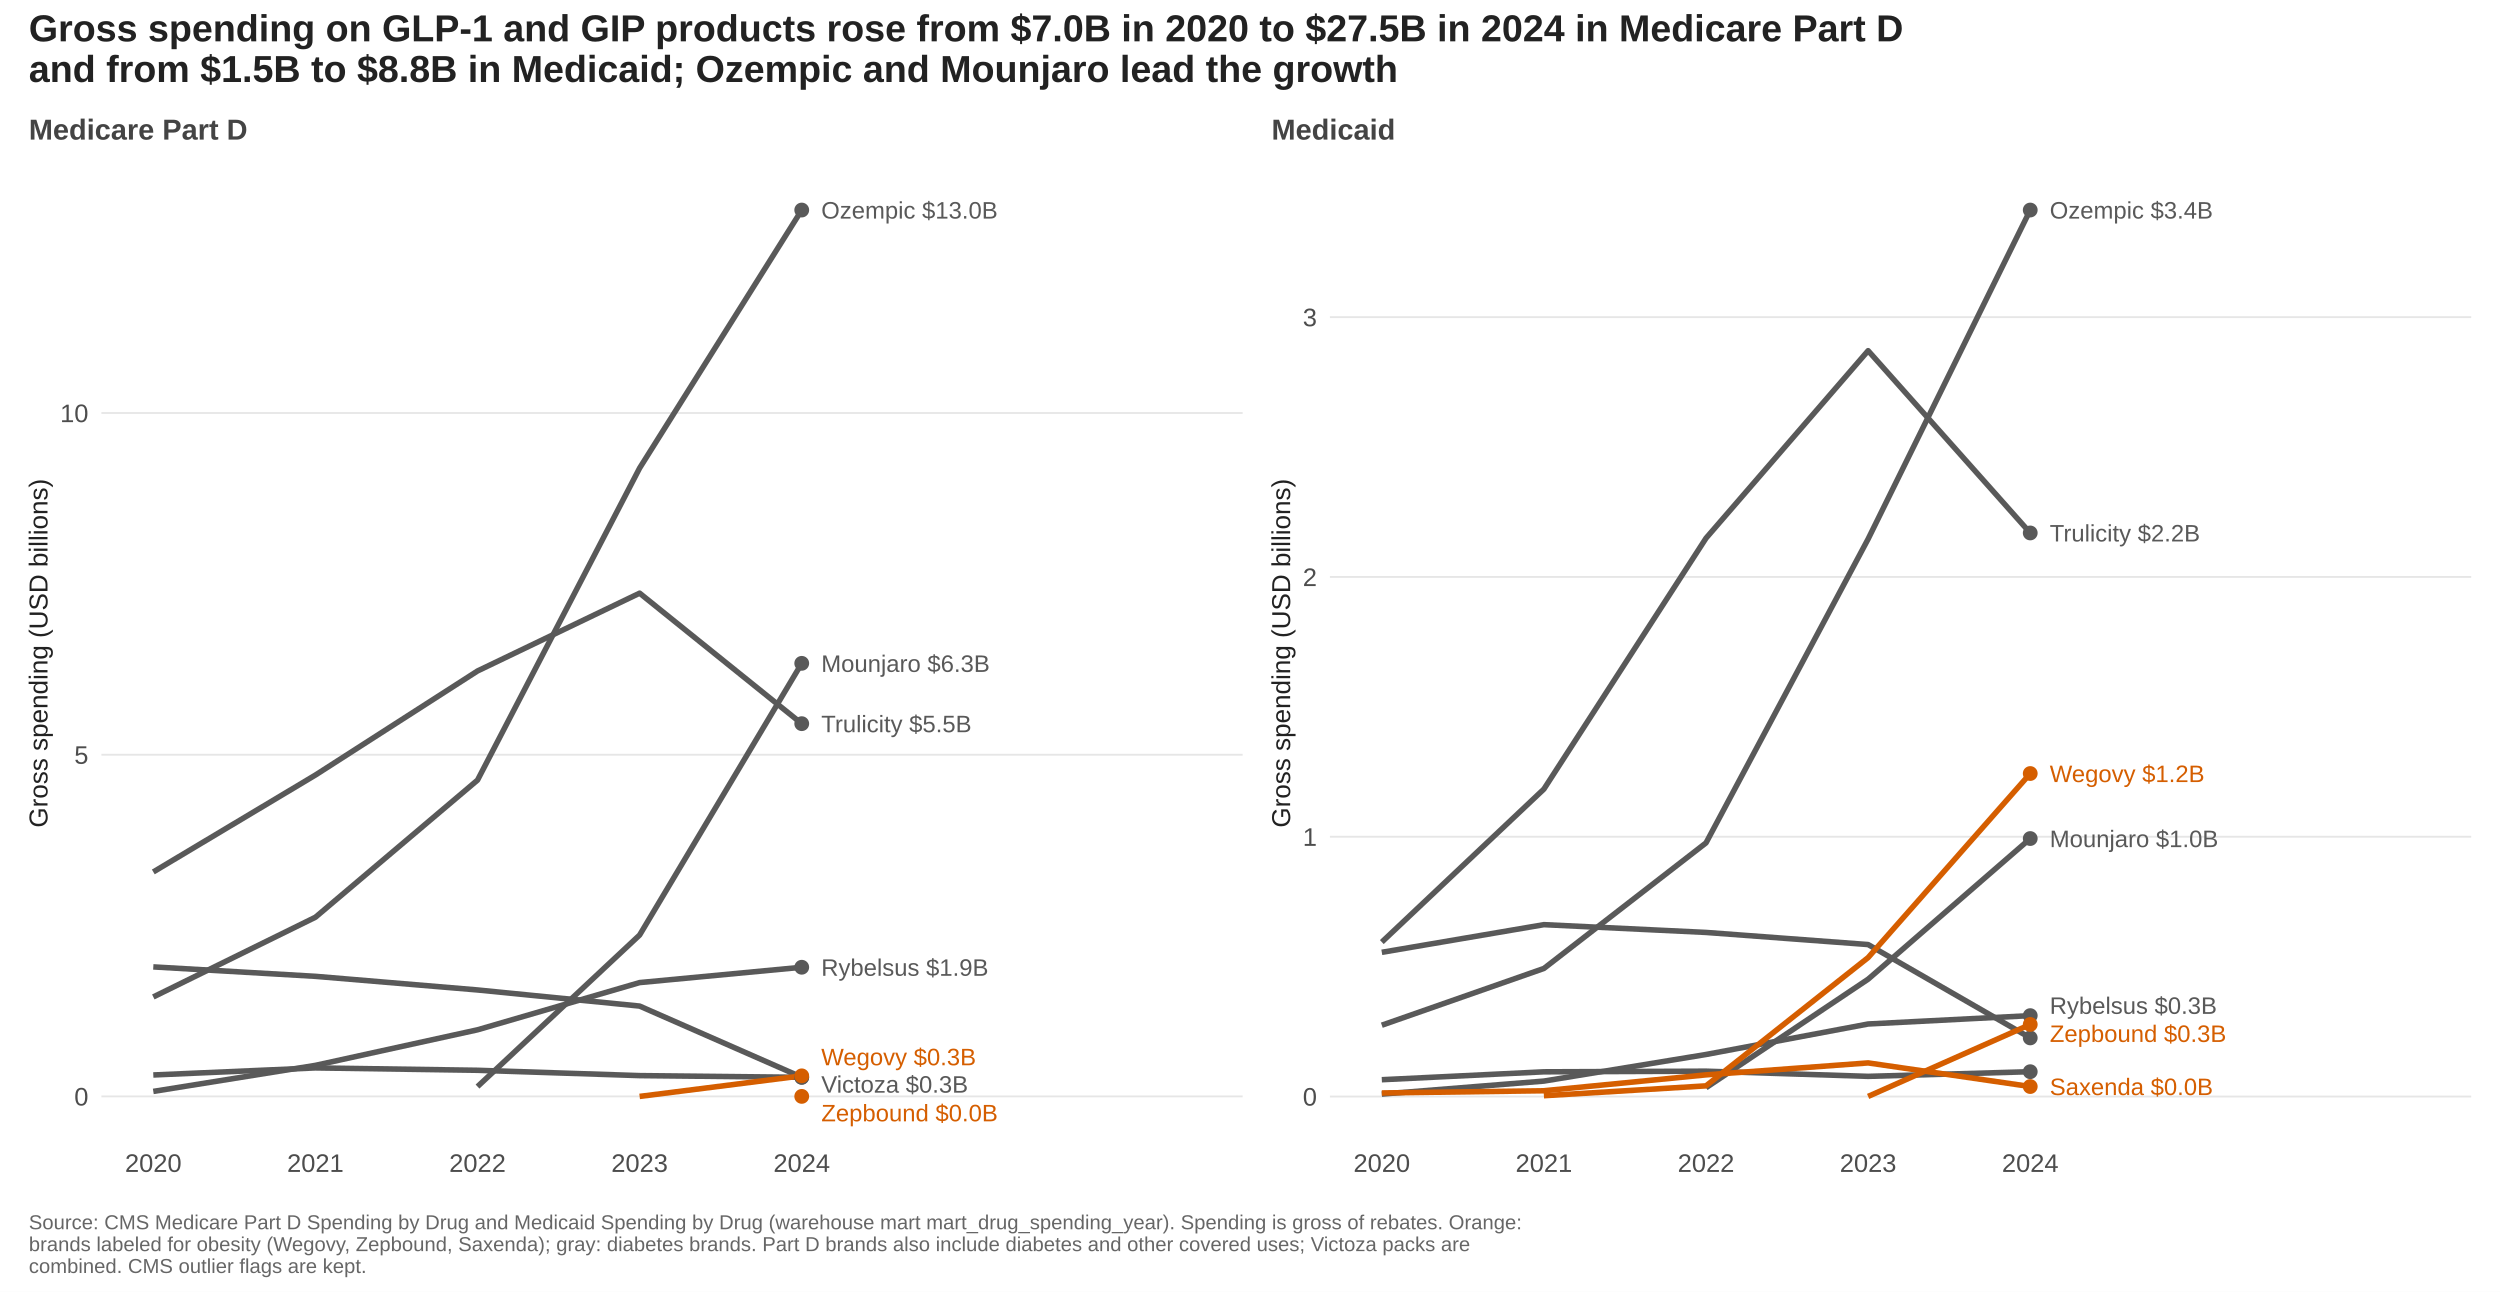
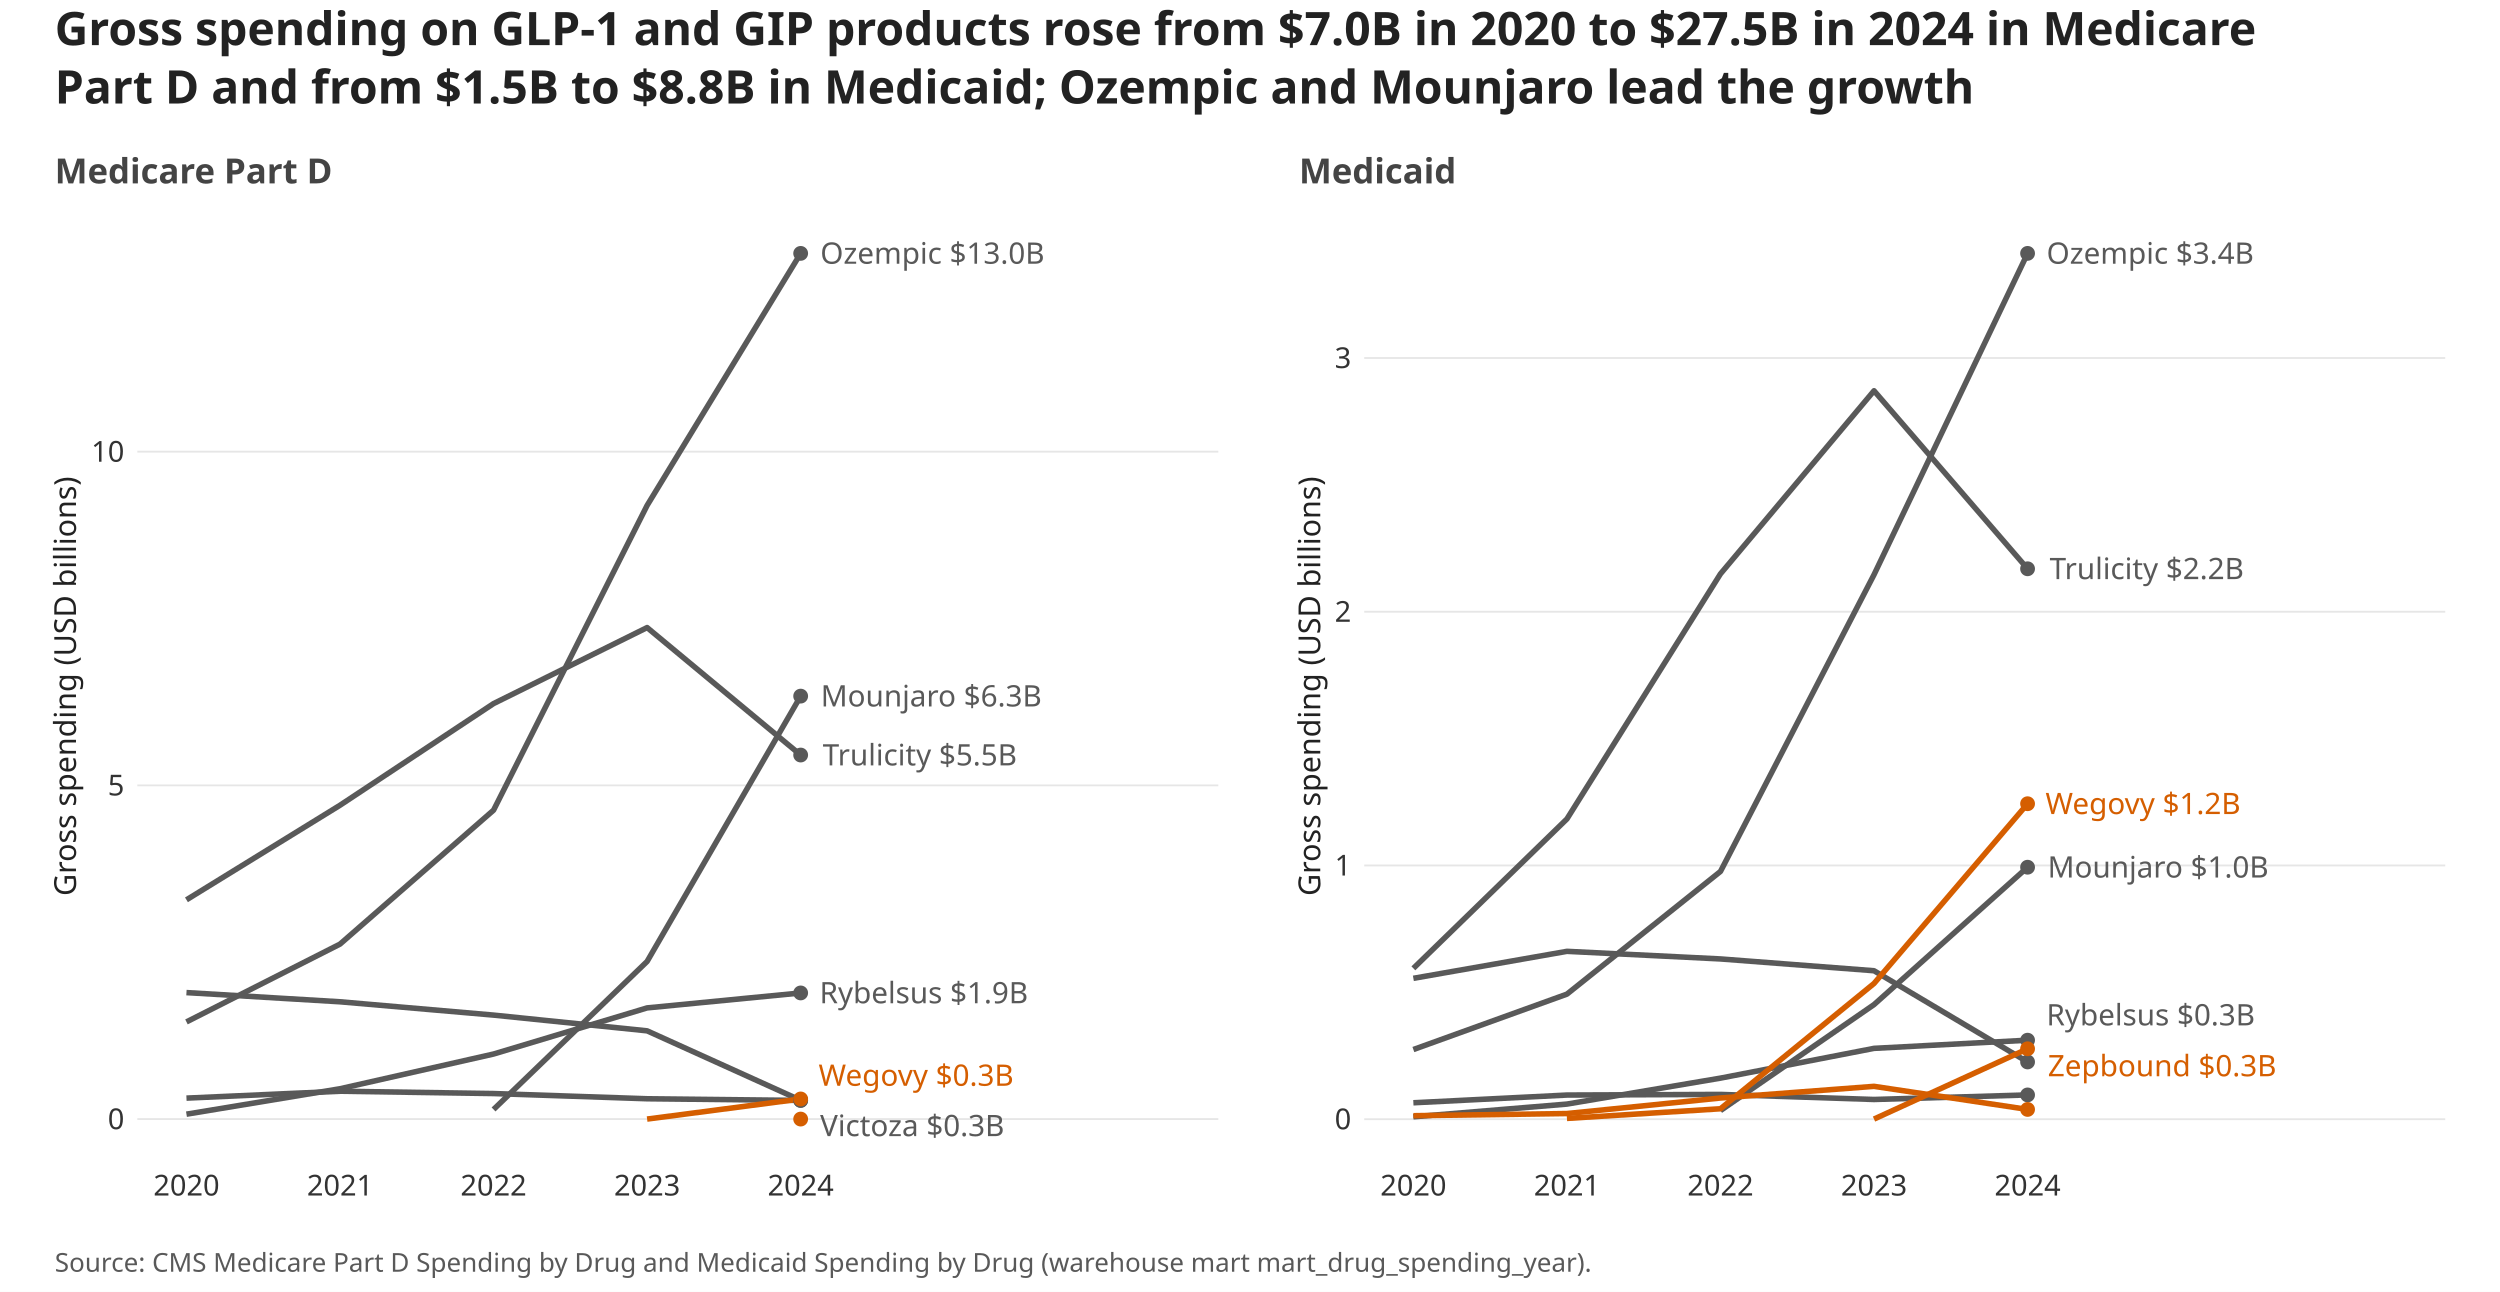
<svg xmlns="http://www.w3.org/2000/svg" width="864.00pt" height="446.40pt" viewBox="0 0 864.00 446.40">
  <g class="svglite">
    <defs>
      <style type="text/css">
    .svglite line, .svglite polyline, .svglite polygon, .svglite path, .svglite rect, .svglite circle {
      fill: none;
      stroke: #000000;
      stroke-linecap: round;
      stroke-linejoin: round;
      stroke-miterlimit: 10.00;
    }
    .svglite text {
      white-space: pre;
    }
    .svglite g.glyphgroup path {
      fill: inherit;
      stroke: none;
    }
  </style>
    </defs>
    <rect width="100%" height="100%" style="stroke: none; fill: #FFFFFF;" />
    <defs>
      <clipPath id="cpMC4wMHw4NjQuMDB8MC4wMHw0NDYuNDA=">
        <rect x="0.00" y="0.00" width="864.00" height="446.40" />
      </clipPath>
    </defs>
    <g clip-path="url(#cpMC4wMHw4NjQuMDB8MC4wMHw0NDYuNDA=)">
-       <rect x="0" y="0.00" width="864.00" height="446.40" style="stroke-width: 0.97; stroke: none; fill: #FFFFFF;" />
+       <rect x="0" y="-0" width="864.00" height="446.40" style="stroke-width: 0.97; stroke: none; fill: #FFFFFF;" />
    </g>
    <defs>
-       <clipPath id="cpMzUuMDV8ODU0LjA0fDU3LjI3fDM5NC4yMw==">
-         <rect x="35.05" y="57.27" width="818.99" height="336.96" />
+       <clipPath id="cpNDcuNDZ8ODQ1LjA3fDcyLjYxfDQwMS43MQ==">
+         <rect x="47.46" y="72.61" width="797.61" height="329.10" />
      </clipPath>
    </defs>
-     <g clip-path="url(#cpMzUuMDV8ODU0LjA0fDU3LjI3fDM5NC4yMw==)">
+     <g clip-path="url(#cpNDcuNDZ8ODQ1LjA3fDcyLjYxfDQwMS43MQ==)">
</g>
    <g clip-path="url(#cpMC4wMHw4NjQuMDB8MC4wMHw0NDYuNDA=)">
</g>
    <defs>
-       <clipPath id="cpNC45OHw0MzQuNDV8MzUuMDV8NDExLjg1">
-         <rect x="4.98" y="35.05" width="429.46" height="376.80" />
+       <clipPath id="cpNC45OHw0MzUuMDB8NDMuNzZ8NDI1LjI1">
+         <rect x="4.98" y="43.76" width="430.02" height="381.50" />
      </clipPath>
    </defs>
-     <g clip-path="url(#cpNC45OHw0MzQuNDV8MzUuMDV8NDExLjg1)">
-       <rect x="4.98" y="35.05" width="429.46" height="376.80" style="stroke-width: 0.97; stroke: none; fill: #FFFFFF;" />
+     <g clip-path="url(#cpNC45OHw0MzUuMDB8NDMuNzZ8NDI1LjI1)">
+       <rect x="4.98" y="43.76" width="430.02" height="381.50" style="stroke-width: 0.97; stroke: none; fill: #FFFFFF;" />
    </g>
    <g clip-path="url(#cpMC4wMHw4NjQuMDB8MC4wMHw0NDYuNDA=)">
</g>
    <defs>
-       <clipPath id="cpNDM0LjQ1fDg1OS4wMnwzNS4wNXw0MTEuODU=">
-         <rect x="434.45" y="35.05" width="424.57" height="376.80" />
+       <clipPath id="cpNDM1LjAwfDg1OS4wMnw0My43Nnw0MjUuMjU=">
+         <rect x="435.00" y="43.76" width="424.02" height="381.50" />
      </clipPath>
    </defs>
-     <g clip-path="url(#cpNDM0LjQ1fDg1OS4wMnwzNS4wNXw0MTEuODU=)">
-       <rect x="434.45" y="35.05" width="424.57" height="376.80" style="stroke-width: 0.97; stroke: none; fill: #FFFFFF;" />
+     <g clip-path="url(#cpNDM1LjAwfDg1OS4wMnw0My43Nnw0MjUuMjU=)">
+       <rect x="435.00" y="43.76" width="424.02" height="381.50" style="stroke-width: 0.97; stroke: none; fill: #FFFFFF;" />
    </g>
    <g clip-path="url(#cpMC4wMHw4NjQuMDB8MC4wMHw0NDYuNDA=)">
</g>
    <defs>
-       <clipPath id="cpMzUuMDV8NDI5LjQ2fDU3LjI3fDM5NC4yMw==">
-         <rect x="35.05" y="57.27" width="394.42" height="336.96" />
+       <clipPath id="cpNDcuNDZ8NDIxLjA1fDcyLjYxfDQwMS43MQ==">
+         <rect x="47.46" y="72.61" width="373.60" height="329.10" />
      </clipPath>
    </defs>
-     <g clip-path="url(#cpMzUuMDV8NDI5LjQ2fDU3LjI3fDM5NC4yMw==)">
-       <polyline points="35.05,378.92 429.46,378.92 " style="stroke-width: 0.64; stroke: #E6E6E6; stroke-linecap: butt;" />
-       <polyline points="35.05,260.83 429.46,260.83 " style="stroke-width: 0.64; stroke: #E6E6E6; stroke-linecap: butt;" />
-       <polyline points="35.05,142.74 429.46,142.74 " style="stroke-width: 0.64; stroke: #E6E6E6; stroke-linecap: butt;" />
-       <polyline points="165.03,375.52 221.05,323.15 277.08,229.25 " style="stroke-width: 1.92; stroke: #595959; stroke-linecap: butt;" />
-       <polyline points="52.98,371.51 109.00,369.07 165.03,369.89 221.05,371.73 277.08,372.32 " style="stroke-width: 1.92; stroke: #595959; stroke-linecap: butt;" />
-       <polyline points="52.98,344.54 109.00,317.00 165.03,269.61 221.05,161.77 277.08,72.59 " style="stroke-width: 1.92; stroke: #595959; stroke-linecap: butt;" />
-       <polyline points="52.98,377.19 109.00,368.19 165.03,355.90 221.05,339.58 277.08,334.28 " style="stroke-width: 1.92; stroke: #595959; stroke-linecap: butt;" />
-       <polyline points="52.98,301.34 109.00,267.86 165.03,231.89 221.05,205.00 277.08,250.10 " style="stroke-width: 1.92; stroke: #595959; stroke-linecap: butt;" />
-       <polyline points="52.98,334.16 109.00,337.42 165.03,342.13 221.05,347.70 277.08,372.29 " style="stroke-width: 1.92; stroke: #595959; stroke-linecap: butt;" />
-       <polyline points="221.05,378.92 277.08,371.81 " style="stroke-width: 1.92; stroke: #D55E00; stroke-linecap: butt;" />
-       <circle cx="277.08" cy="229.25" r="2.24" style="stroke-width: 0.64; stroke: #595959; fill: #595959;" />
-       <circle cx="277.08" cy="372.32" r="2.24" style="stroke-width: 0.64; stroke: #595959; fill: #595959;" />
-       <circle cx="277.08" cy="72.59" r="2.24" style="stroke-width: 0.64; stroke: #595959; fill: #595959;" />
-       <circle cx="277.08" cy="334.28" r="2.24" style="stroke-width: 0.64; stroke: #595959; fill: #595959;" />
-       <circle cx="277.08" cy="250.10" r="2.24" style="stroke-width: 0.64; stroke: #595959; fill: #595959;" />
-       <circle cx="277.08" cy="372.29" r="2.24" style="stroke-width: 0.64; stroke: #595959; fill: #595959;" />
-       <circle cx="277.08" cy="371.81" r="2.24" style="stroke-width: 0.64; stroke: #D55E00; fill: #D55E00;" />
-       <circle cx="277.08" cy="378.91" r="2.24" style="stroke-width: 0.64; stroke: #D55E00; fill: #D55E00;" />
-       <text x="283.83" y="232.21" style="font-size: 8.25px;fill: #595959; font-family: &quot;Arial&quot;;" textLength="58.30px" lengthAdjust="spacingAndGlyphs">Mounjaro $6.3B</text>
-       <text x="283.82" y="75.54" style="font-size: 8.25px;fill: #595959; font-family: &quot;Arial&quot;;" textLength="61.03px" lengthAdjust="spacingAndGlyphs">Ozempic $13.0B</text>
-       <text x="283.82" y="337.24" style="font-size: 8.25px;fill: #595959; font-family: &quot;Arial&quot;;" textLength="57.81px" lengthAdjust="spacingAndGlyphs">Rybelsus $1.9B</text>
-       <text x="283.81" y="253.06" style="font-size: 8.25px;fill: #595959; font-family: &quot;Arial&quot;;" textLength="51.98px" lengthAdjust="spacingAndGlyphs">Trulicity $5.5B</text>
-       <text x="283.82" y="377.63" style="font-size: 8.25px;fill: #595959; font-family: &quot;Arial&quot;;" textLength="50.78px" lengthAdjust="spacingAndGlyphs">Victoza $0.3B</text>
-       <text x="283.82" y="368.16" style="font-size: 8.25px;fill: #D55E00; font-family: &quot;Arial&quot;;" textLength="53.53px" lengthAdjust="spacingAndGlyphs">Wegovy $0.3B</text>
-       <text x="283.84" y="387.53" style="font-size: 8.25px;fill: #D55E00; font-family: &quot;Arial&quot;;" textLength="61.08px" lengthAdjust="spacingAndGlyphs">Zepbound $0.0B</text>
+     <g clip-path="url(#cpNDcuNDZ8NDIxLjA1fDcyLjYxfDQwMS43MQ==)">
+       <polyline points="47.46,386.75 421.05,386.75 " style="stroke-width: 0.64; stroke: #E6E6E6; stroke-linecap: butt;" />
+       <polyline points="47.46,271.42 421.05,271.42 " style="stroke-width: 0.64; stroke: #E6E6E6; stroke-linecap: butt;" />
+       <polyline points="47.46,156.09 421.05,156.09 " style="stroke-width: 0.64; stroke: #E6E6E6; stroke-linecap: butt;" />
+       <polyline points="170.57,383.43 223.64,332.28 276.71,240.58 " style="stroke-width: 1.92; stroke: #595959; stroke-linecap: butt;" />
+       <polyline points="64.44,379.51 117.51,377.13 170.57,377.93 223.64,379.73 276.71,380.31 " style="stroke-width: 1.92; stroke: #595959; stroke-linecap: butt;" />
+       <polyline points="64.44,353.17 117.51,326.28 170.57,280.00 223.64,174.68 276.71,87.57 " style="stroke-width: 1.92; stroke: #595959; stroke-linecap: butt;" />
+       <polyline points="64.44,385.06 117.51,376.27 170.57,364.27 223.64,348.33 276.71,343.16 " style="stroke-width: 1.92; stroke: #595959; stroke-linecap: butt;" />
+       <polyline points="64.44,310.98 117.51,278.29 170.57,243.16 223.64,216.89 276.71,260.94 " style="stroke-width: 1.92; stroke: #595959; stroke-linecap: butt;" />
+       <polyline points="64.44,343.04 117.51,346.22 170.57,350.82 223.64,356.26 276.71,380.27 " style="stroke-width: 1.92; stroke: #595959; stroke-linecap: butt;" />
+       <polyline points="223.64,386.75 276.71,379.80 " style="stroke-width: 1.92; stroke: #D55E00; stroke-linecap: butt;" />
+       <circle cx="276.71" cy="240.58" r="2.24" style="stroke-width: 0.64; stroke: #595959; fill: #595959;" />
+       <circle cx="276.71" cy="380.31" r="2.24" style="stroke-width: 0.64; stroke: #595959; fill: #595959;" />
+       <circle cx="276.71" cy="87.57" r="2.24" style="stroke-width: 0.64; stroke: #595959; fill: #595959;" />
+       <circle cx="276.71" cy="343.16" r="2.24" style="stroke-width: 0.64; stroke: #595959; fill: #595959;" />
+       <circle cx="276.71" cy="260.94" r="2.24" style="stroke-width: 0.64; stroke: #595959; fill: #595959;" />
+       <circle cx="276.71" cy="380.27" r="2.24" style="stroke-width: 0.64; stroke: #595959; fill: #595959;" />
+       <circle cx="276.71" cy="379.80" r="2.24" style="stroke-width: 0.64; stroke: #D55E00; fill: #D55E00;" />
+       <circle cx="276.71" cy="386.75" r="2.24" style="stroke-width: 0.64; stroke: #D55E00; fill: #D55E00;" />
+       <text x="283.65" y="244.15" style="font-size: 10.24px;fill: #595959; font-family: &quot;IBM Plex Sans&quot;;" textLength="73.44px" lengthAdjust="spacingAndGlyphs">Mounjaro $6.3B</text>
+       <text x="283.49" y="91.14" style="font-size: 10.24px;fill: #595959; font-family: &quot;IBM Plex Sans&quot;;" textLength="76.53px" lengthAdjust="spacingAndGlyphs">Ozempic $13.0B</text>
+       <text x="283.23" y="346.73" style="font-size: 10.24px;fill: #595959; font-family: &quot;IBM Plex Sans&quot;;" textLength="72.03px" lengthAdjust="spacingAndGlyphs">Rybelsus $1.9B</text>
+       <text x="284.33" y="264.52" style="font-size: 10.24px;fill: #595959; font-family: &quot;IBM Plex Sans&quot;;" textLength="67.02px" lengthAdjust="spacingAndGlyphs">Trulicity $5.5B</text>
+       <text x="283.42" y="392.65" style="font-size: 10.24px;fill: #595959; font-family: &quot;IBM Plex Sans&quot;;" textLength="63.69px" lengthAdjust="spacingAndGlyphs">Victoza $0.3B</text>
+       <text x="282.89" y="375.24" style="font-size: 10.24px;fill: #D55E00; font-family: &quot;IBM Plex Sans&quot;;" textLength="66.03px" lengthAdjust="spacingAndGlyphs">Wegovy $0.3B</text>
    </g>
    <g clip-path="url(#cpMC4wMHw4NjQuMDB8MC4wMHw0NDYuNDA=)">
-       <text x="30.56" y="382.07" text-anchor="end" style="font-size: 8.80px;fill: #4D4D4D; font-family: &quot;Arial&quot;;" textLength="4.89px" lengthAdjust="spacingAndGlyphs">0</text>
-       <text x="30.56" y="263.98" text-anchor="end" style="font-size: 8.80px;fill: #4D4D4D; font-family: &quot;Arial&quot;;" textLength="4.89px" lengthAdjust="spacingAndGlyphs">5</text>
-       <text x="30.56" y="145.89" text-anchor="end" style="font-size: 8.80px;fill: #4D4D4D; font-family: &quot;Arial&quot;;" textLength="9.78px" lengthAdjust="spacingAndGlyphs">10</text>
-       <text x="52.98" y="405.02" text-anchor="middle" style="font-size: 8.80px;fill: #4D4D4D; font-family: &quot;Arial&quot;;" textLength="19.56px" lengthAdjust="spacingAndGlyphs">2020</text>
-       <text x="109.00" y="405.02" text-anchor="middle" style="font-size: 8.80px;fill: #4D4D4D; font-family: &quot;Arial&quot;;" textLength="19.56px" lengthAdjust="spacingAndGlyphs">2021</text>
-       <text x="165.03" y="405.02" text-anchor="middle" style="font-size: 8.80px;fill: #4D4D4D; font-family: &quot;Arial&quot;;" textLength="19.56px" lengthAdjust="spacingAndGlyphs">2022</text>
-       <text x="221.05" y="405.02" text-anchor="middle" style="font-size: 8.80px;fill: #4D4D4D; font-family: &quot;Arial&quot;;" textLength="19.56px" lengthAdjust="spacingAndGlyphs">2023</text>
-       <text x="277.08" y="405.02" text-anchor="middle" style="font-size: 8.80px;fill: #4D4D4D; font-family: &quot;Arial&quot;;" textLength="19.56px" lengthAdjust="spacingAndGlyphs">2024</text>
-       <text transform="translate(16.41,225.75) rotate(-90)" text-anchor="middle" style="font-size: 9.00px;fill: #222222; font-family: &quot;Arial&quot;;" textLength="120.50px" lengthAdjust="spacingAndGlyphs">Gross spending (USD billions)</text>
-       <text x="9.96" y="48.25" style="font-size: 10.00px; font-weight: bold;fill: #444444; font-family: &quot;Arial&quot;;" textLength="75.59px" lengthAdjust="spacingAndGlyphs">Medicare Part D</text>
+       <text x="42.97" y="390.25" text-anchor="end" style="font-size: 10.00px;fill: #333333; font-family: &quot;IBM Plex Sans&quot;;" textLength="6.00px" lengthAdjust="spacingAndGlyphs">0</text>
+       <text x="42.97" y="274.91" text-anchor="end" style="font-size: 10.00px;fill: #333333; font-family: &quot;IBM Plex Sans&quot;;" textLength="6.00px" lengthAdjust="spacingAndGlyphs">5</text>
+       <text x="42.97" y="159.58" text-anchor="end" style="font-size: 10.00px;fill: #333333; font-family: &quot;IBM Plex Sans&quot;;" textLength="12.00px" lengthAdjust="spacingAndGlyphs">10</text>
+       <text x="64.44" y="413.18" text-anchor="middle" style="font-size: 10.00px;fill: #333333; font-family: &quot;IBM Plex Sans&quot;;" textLength="24.00px" lengthAdjust="spacingAndGlyphs">2020</text>
+       <text x="117.51" y="413.18" text-anchor="middle" style="font-size: 10.00px;fill: #333333; font-family: &quot;IBM Plex Sans&quot;;" textLength="24.00px" lengthAdjust="spacingAndGlyphs">2021</text>
+       <text x="170.57" y="413.18" text-anchor="middle" style="font-size: 10.00px;fill: #333333; font-family: &quot;IBM Plex Sans&quot;;" textLength="24.00px" lengthAdjust="spacingAndGlyphs">2022</text>
+       <text x="223.64" y="413.18" text-anchor="middle" style="font-size: 10.00px;fill: #333333; font-family: &quot;IBM Plex Sans&quot;;" textLength="24.00px" lengthAdjust="spacingAndGlyphs">2023</text>
+       <text x="276.71" y="413.18" text-anchor="middle" style="font-size: 10.00px;fill: #333333; font-family: &quot;IBM Plex Sans&quot;;" textLength="24.00px" lengthAdjust="spacingAndGlyphs">2024</text>
+       <text transform="translate(26.26,237.16) rotate(-90)" text-anchor="middle" style="font-size: 10.50px;fill: #222222; font-family: &quot;IBM Plex Sans&quot;;" textLength="139.03px" lengthAdjust="spacingAndGlyphs">Gross spending (USD billions)</text>
+       <text x="18.93" y="63.37" style="font-size: 12.00px; font-weight: 600;fill: #444444; font-family: &quot;IBM Plex Sans&quot;;" textLength="88.62px" lengthAdjust="spacingAndGlyphs">Medicare Part D</text>
    </g>
    <defs>
-       <clipPath id="cpNDU5LjYyfDg1NC4wNHw1Ny4yN3wzOTQuMjM=">
-         <rect x="459.62" y="57.27" width="394.42" height="336.96" />
+       <clipPath id="cpNDcxLjQ4fDg0NS4wN3w3Mi42MXw0MDEuNzE=">
+         <rect x="471.48" y="72.61" width="373.60" height="329.10" />
      </clipPath>
    </defs>
-     <g clip-path="url(#cpNDU5LjYyfDg1NC4wNHw1Ny4yN3wzOTQuMjM=)">
-       <polyline points="459.62,378.96 854.04,378.96 " style="stroke-width: 0.64; stroke: #E6E6E6; stroke-linecap: butt;" />
-       <polyline points="459.62,289.17 854.04,289.17 " style="stroke-width: 0.64; stroke: #E6E6E6; stroke-linecap: butt;" />
-       <polyline points="459.62,199.39 854.04,199.39 " style="stroke-width: 0.64; stroke: #E6E6E6; stroke-linecap: butt;" />
-       <polyline points="459.62,109.60 854.04,109.60 " style="stroke-width: 0.64; stroke: #E6E6E6; stroke-linecap: butt;" />
-       <polyline points="589.60,375.91 645.62,338.41 701.65,289.80 " style="stroke-width: 1.92; stroke: #595959; stroke-linecap: butt;" />
-       <polyline points="477.55,373.15 533.57,370.42 589.60,370.20 645.62,371.99 701.65,370.38 " style="stroke-width: 1.92; stroke: #595959; stroke-linecap: butt;" />
-       <polyline points="477.55,354.31 533.57,334.70 589.60,291.30 645.62,186.28 701.65,72.59 " style="stroke-width: 1.92; stroke: #595959; stroke-linecap: butt;" />
-       <polyline points="477.55,378.12 533.57,373.62 589.60,364.43 645.62,353.89 701.65,351.00 " style="stroke-width: 1.92; stroke: #595959; stroke-linecap: butt;" />
-       <polyline points="477.55,377.73 533.57,376.96 589.60,371.47 645.62,367.34 701.65,375.51 " style="stroke-width: 1.92; stroke: #D55E00; stroke-linecap: butt;" />
-       <polyline points="477.55,325.58 533.57,272.71 589.60,185.99 645.62,121.20 701.65,184.19 " style="stroke-width: 1.92; stroke: #595959; stroke-linecap: butt;" />
-       <polyline points="477.55,329.12 533.57,319.56 589.60,322.25 645.62,326.44 701.65,358.70 " style="stroke-width: 1.92; stroke: #595959; stroke-linecap: butt;" />
-       <polyline points="533.57,378.68 589.60,375.27 645.62,330.94 701.65,267.33 " style="stroke-width: 1.92; stroke: #D55E00; stroke-linecap: butt;" />
-       <polyline points="645.62,378.92 701.65,354.05 " style="stroke-width: 1.92; stroke: #D55E00; stroke-linecap: butt;" />
-       <circle cx="701.65" cy="289.80" r="2.24" style="stroke-width: 0.64; stroke: #595959; fill: #595959;" />
-       <circle cx="701.65" cy="370.38" r="2.24" style="stroke-width: 0.64; stroke: #595959; fill: #595959;" />
-       <circle cx="701.65" cy="72.59" r="2.24" style="stroke-width: 0.64; stroke: #595959; fill: #595959;" />
-       <circle cx="701.65" cy="351.00" r="2.24" style="stroke-width: 0.64; stroke: #595959; fill: #595959;" />
-       <circle cx="701.65" cy="375.51" r="2.24" style="stroke-width: 0.64; stroke: #D55E00; fill: #D55E00;" />
-       <circle cx="701.65" cy="184.19" r="2.24" style="stroke-width: 0.64; stroke: #595959; fill: #595959;" />
-       <circle cx="701.65" cy="358.70" r="2.24" style="stroke-width: 0.64; stroke: #595959; fill: #595959;" />
-       <circle cx="701.65" cy="267.33" r="2.24" style="stroke-width: 0.64; stroke: #D55E00; fill: #D55E00;" />
-       <circle cx="701.65" cy="354.05" r="2.24" style="stroke-width: 0.64; stroke: #D55E00; fill: #D55E00;" />
-       <text x="708.40" y="292.76" style="font-size: 8.25px;fill: #595959; font-family: &quot;Arial&quot;;" textLength="58.30px" lengthAdjust="spacingAndGlyphs">Mounjaro $1.0B</text>
-       <text x="708.39" y="75.54" style="font-size: 8.25px;fill: #595959; font-family: &quot;Arial&quot;;" textLength="56.44px" lengthAdjust="spacingAndGlyphs">Ozempic $3.4B</text>
-       <text x="708.39" y="350.40" style="font-size: 8.25px;fill: #595959; font-family: &quot;Arial&quot;;" textLength="57.81px" lengthAdjust="spacingAndGlyphs">Rybelsus $0.3B</text>
-       <text x="708.40" y="378.46" style="font-size: 8.25px;fill: #D55E00; font-family: &quot;Arial&quot;;" textLength="56.47px" lengthAdjust="spacingAndGlyphs">Saxenda $0.0B</text>
-       <text x="708.38" y="187.14" style="font-size: 8.25px;fill: #595959; font-family: &quot;Arial&quot;;" textLength="51.98px" lengthAdjust="spacingAndGlyphs">Trulicity $2.2B</text>
-       <text x="708.39" y="270.29" style="font-size: 8.25px;fill: #D55E00; font-family: &quot;Arial&quot;;" textLength="53.53px" lengthAdjust="spacingAndGlyphs">Wegovy $1.2B</text>
-       <text x="708.41" y="360.10" style="font-size: 8.25px;fill: #D55E00; font-family: &quot;Arial&quot;;" textLength="61.08px" lengthAdjust="spacingAndGlyphs">Zepbound $0.3B</text>
+     <g clip-path="url(#cpNDcxLjQ4fDg0NS4wN3w3Mi42MXw0MDEuNzE=)">
+       <polyline points="471.48,386.79 845.07,386.79 " style="stroke-width: 0.64; stroke: #E6E6E6; stroke-linecap: butt;" />
+       <polyline points="471.48,299.10 845.07,299.10 " style="stroke-width: 0.64; stroke: #E6E6E6; stroke-linecap: butt;" />
+       <polyline points="471.48,211.41 845.07,211.41 " style="stroke-width: 0.64; stroke: #E6E6E6; stroke-linecap: butt;" />
+       <polyline points="471.48,123.72 845.07,123.72 " style="stroke-width: 0.64; stroke: #E6E6E6; stroke-linecap: butt;" />
+       <polyline points="594.59,383.81 647.66,347.19 700.73,299.71 " style="stroke-width: 1.92; stroke: #595959; stroke-linecap: butt;" />
+       <polyline points="488.46,381.12 541.53,378.45 594.59,378.23 647.66,379.98 700.73,378.41 " style="stroke-width: 1.92; stroke: #595959; stroke-linecap: butt;" />
+       <polyline points="488.46,362.72 541.53,343.57 594.59,301.18 647.66,198.61 700.73,87.57 " style="stroke-width: 1.92; stroke: #595959; stroke-linecap: butt;" />
+       <polyline points="488.46,385.97 541.53,381.57 594.59,372.60 647.66,362.31 700.73,359.49 " style="stroke-width: 1.92; stroke: #595959; stroke-linecap: butt;" />
+       <polyline points="488.46,385.59 541.53,384.84 594.59,379.47 647.66,375.44 700.73,383.42 " style="stroke-width: 1.92; stroke: #D55E00; stroke-linecap: butt;" />
+       <polyline points="488.46,334.66 541.53,283.03 594.59,198.33 647.66,135.05 700.73,196.57 " style="stroke-width: 1.92; stroke: #595959; stroke-linecap: butt;" />
+       <polyline points="488.46,338.11 541.53,328.78 594.59,331.41 647.66,335.49 700.73,367.01 " style="stroke-width: 1.92; stroke: #595959; stroke-linecap: butt;" />
+       <polyline points="541.53,386.52 594.59,383.19 647.66,339.89 700.73,277.77 " style="stroke-width: 1.92; stroke: #D55E00; stroke-linecap: butt;" />
+       <polyline points="647.66,386.75 700.73,362.46 " style="stroke-width: 1.92; stroke: #D55E00; stroke-linecap: butt;" />
+       <circle cx="700.73" cy="299.71" r="2.24" style="stroke-width: 0.64; stroke: #595959; fill: #595959;" />
+       <circle cx="700.73" cy="378.41" r="2.24" style="stroke-width: 0.64; stroke: #595959; fill: #595959;" />
+       <circle cx="700.73" cy="87.57" r="2.24" style="stroke-width: 0.64; stroke: #595959; fill: #595959;" />
+       <circle cx="700.73" cy="359.49" r="2.24" style="stroke-width: 0.64; stroke: #595959; fill: #595959;" />
+       <circle cx="700.73" cy="383.42" r="2.24" style="stroke-width: 0.64; stroke: #D55E00; fill: #D55E00;" />
+       <circle cx="700.73" cy="196.57" r="2.24" style="stroke-width: 0.64; stroke: #595959; fill: #595959;" />
+       <circle cx="700.73" cy="367.01" r="2.24" style="stroke-width: 0.64; stroke: #595959; fill: #595959;" />
+       <circle cx="700.73" cy="277.77" r="2.24" style="stroke-width: 0.64; stroke: #D55E00; fill: #D55E00;" />
+       <circle cx="700.73" cy="362.46" r="2.24" style="stroke-width: 0.64; stroke: #D55E00; fill: #D55E00;" />
+       <text x="707.66" y="303.28" style="font-size: 10.24px;fill: #595959; font-family: &quot;IBM Plex Sans&quot;;" textLength="73.44px" lengthAdjust="spacingAndGlyphs">Mounjaro $1.0B</text>
+       <text x="707.29" y="91.14" style="font-size: 10.24px;fill: #595959; font-family: &quot;IBM Plex Sans&quot;;" textLength="70.39px" lengthAdjust="spacingAndGlyphs">Ozempic $3.4B</text>
+       <text x="707.25" y="354.37" style="font-size: 10.24px;fill: #595959; font-family: &quot;IBM Plex Sans&quot;;" textLength="72.03px" lengthAdjust="spacingAndGlyphs">Rybelsus $0.3B</text>
+       <text x="708.35" y="200.14" style="font-size: 10.24px;fill: #595959; font-family: &quot;IBM Plex Sans&quot;;" textLength="67.02px" lengthAdjust="spacingAndGlyphs">Trulicity $2.2B</text>
+       <text x="706.91" y="281.34" style="font-size: 10.24px;fill: #D55E00; font-family: &quot;IBM Plex Sans&quot;;" textLength="66.03px" lengthAdjust="spacingAndGlyphs">Wegovy $1.2B</text>
+       <text x="707.73" y="371.95" style="font-size: 10.24px;fill: #D55E00; font-family: &quot;IBM Plex Sans&quot;;" textLength="76.98px" lengthAdjust="spacingAndGlyphs">Zepbound $0.3B</text>
    </g>
    <g clip-path="url(#cpMC4wMHw4NjQuMDB8MC4wMHw0NDYuNDA=)">
-       <text x="455.14" y="382.11" text-anchor="end" style="font-size: 8.80px;fill: #4D4D4D; font-family: &quot;Arial&quot;;" textLength="4.89px" lengthAdjust="spacingAndGlyphs">0</text>
-       <text x="455.14" y="292.32" text-anchor="end" style="font-size: 8.80px;fill: #4D4D4D; font-family: &quot;Arial&quot;;" textLength="4.89px" lengthAdjust="spacingAndGlyphs">1</text>
-       <text x="455.14" y="202.54" text-anchor="end" style="font-size: 8.80px;fill: #4D4D4D; font-family: &quot;Arial&quot;;" textLength="4.89px" lengthAdjust="spacingAndGlyphs">2</text>
-       <text x="455.14" y="112.75" text-anchor="end" style="font-size: 8.80px;fill: #4D4D4D; font-family: &quot;Arial&quot;;" textLength="4.89px" lengthAdjust="spacingAndGlyphs">3</text>
-       <text x="477.55" y="405.02" text-anchor="middle" style="font-size: 8.80px;fill: #4D4D4D; font-family: &quot;Arial&quot;;" textLength="19.56px" lengthAdjust="spacingAndGlyphs">2020</text>
-       <text x="533.57" y="405.02" text-anchor="middle" style="font-size: 8.80px;fill: #4D4D4D; font-family: &quot;Arial&quot;;" textLength="19.56px" lengthAdjust="spacingAndGlyphs">2021</text>
-       <text x="589.60" y="405.02" text-anchor="middle" style="font-size: 8.80px;fill: #4D4D4D; font-family: &quot;Arial&quot;;" textLength="19.56px" lengthAdjust="spacingAndGlyphs">2022</text>
-       <text x="645.62" y="405.02" text-anchor="middle" style="font-size: 8.80px;fill: #4D4D4D; font-family: &quot;Arial&quot;;" textLength="19.56px" lengthAdjust="spacingAndGlyphs">2023</text>
-       <text x="701.65" y="405.02" text-anchor="middle" style="font-size: 8.80px;fill: #4D4D4D; font-family: &quot;Arial&quot;;" textLength="19.56px" lengthAdjust="spacingAndGlyphs">2024</text>
-       <text transform="translate(445.87,225.75) rotate(-90)" text-anchor="middle" style="font-size: 9.00px;fill: #222222; font-family: &quot;Arial&quot;;" textLength="120.50px" lengthAdjust="spacingAndGlyphs">Gross spending (USD billions)</text>
-       <text x="439.43" y="48.25" style="font-size: 10.00px; font-weight: bold;fill: #444444; font-family: &quot;Arial&quot;;" textLength="42.80px" lengthAdjust="spacingAndGlyphs">Medicaid</text>
-       <text x="9.96" y="424.83" style="font-size: 7.00px;fill: #666666; font-family: &quot;Arial&quot;;" textLength="515.59px" lengthAdjust="spacingAndGlyphs">Source: CMS Medicare Part D Spending by Drug and Medicaid Spending by Drug (warehouse mart mart_drug_spending_year). Spending is gross of rebates. Orange:</text>
-       <text x="9.96" y="432.39" style="font-size: 7.00px;fill: #666666; font-family: &quot;Arial&quot;;" textLength="497.70px" lengthAdjust="spacingAndGlyphs">brands labeled for obesity (Wegovy, Zepbound, Saxenda); gray: diabetes brands. Part D brands also include diabetes and other covered uses; Victoza packs are</text>
-       <text x="9.96" y="439.95" style="font-size: 7.00px;fill: #666666; font-family: &quot;Arial&quot;;" textLength="116.64px" lengthAdjust="spacingAndGlyphs">combined. CMS outlier flags are kept.</text>
-       <text x="9.96" y="14.29" style="font-size: 13.00px; font-weight: bold;fill: #222222; font-family: &quot;Arial&quot;;" textLength="647.80px" lengthAdjust="spacingAndGlyphs">Gross spending on GLP-1 and GIP products rose from $7.0B in 2020 to $27.5B in 2024 in Medicare Part D</text>
-       <text x="9.96" y="28.33" style="font-size: 13.00px; font-weight: bold;fill: #222222; font-family: &quot;Arial&quot;;" textLength="473.09px" lengthAdjust="spacingAndGlyphs">and from $1.5B to $8.8B in Medicaid; Ozempic and Mounjaro lead the growth</text>
+       <text x="466.99" y="390.28" text-anchor="end" style="font-size: 10.00px;fill: #333333; font-family: &quot;IBM Plex Sans&quot;;" textLength="6.00px" lengthAdjust="spacingAndGlyphs">0</text>
+       <text x="466.99" y="302.59" text-anchor="end" style="font-size: 10.00px;fill: #333333; font-family: &quot;IBM Plex Sans&quot;;" textLength="6.00px" lengthAdjust="spacingAndGlyphs">1</text>
+       <text x="466.99" y="214.90" text-anchor="end" style="font-size: 10.00px;fill: #333333; font-family: &quot;IBM Plex Sans&quot;;" textLength="6.00px" lengthAdjust="spacingAndGlyphs">2</text>
+       <text x="466.99" y="127.21" text-anchor="end" style="font-size: 10.00px;fill: #333333; font-family: &quot;IBM Plex Sans&quot;;" textLength="6.00px" lengthAdjust="spacingAndGlyphs">3</text>
+       <text x="488.46" y="413.18" text-anchor="middle" style="font-size: 10.00px;fill: #333333; font-family: &quot;IBM Plex Sans&quot;;" textLength="24.00px" lengthAdjust="spacingAndGlyphs">2020</text>
+       <text x="541.53" y="413.18" text-anchor="middle" style="font-size: 10.00px;fill: #333333; font-family: &quot;IBM Plex Sans&quot;;" textLength="24.00px" lengthAdjust="spacingAndGlyphs">2021</text>
+       <text x="594.59" y="413.18" text-anchor="middle" style="font-size: 10.00px;fill: #333333; font-family: &quot;IBM Plex Sans&quot;;" textLength="24.00px" lengthAdjust="spacingAndGlyphs">2022</text>
+       <text x="647.66" y="413.18" text-anchor="middle" style="font-size: 10.00px;fill: #333333; font-family: &quot;IBM Plex Sans&quot;;" textLength="24.00px" lengthAdjust="spacingAndGlyphs">2023</text>
+       <text x="700.73" y="413.18" text-anchor="middle" style="font-size: 10.00px;fill: #333333; font-family: &quot;IBM Plex Sans&quot;;" textLength="24.00px" lengthAdjust="spacingAndGlyphs">2024</text>
+       <text transform="translate(456.28,237.16) rotate(-90)" text-anchor="middle" style="font-size: 10.50px;fill: #222222; font-family: &quot;IBM Plex Sans&quot;;" textLength="139.03px" lengthAdjust="spacingAndGlyphs">Gross spending (USD billions)</text>
+       <text x="448.95" y="63.37" style="font-size: 12.00px; font-weight: 600;fill: #444444; font-family: &quot;IBM Plex Sans&quot;;" textLength="50.39px" lengthAdjust="spacingAndGlyphs">Medicaid</text>
+       <text x="18.93" y="439.51" style="font-size: 9.00px;fill: #595959; font-family: &quot;IBM Plex Sans&quot;;" textLength="504.95px" lengthAdjust="spacingAndGlyphs">Source: CMS Medicare Part D Spending by Drug and Medicaid Spending by Drug (warehouse mart mart_drug_spending_year).</text>
+       <text x="18.93" y="15.61" style="font-size: 16.00px; font-weight: 600;fill: #222222; font-family: &quot;Source Serif 4&quot;;" textLength="696.64px" lengthAdjust="spacingAndGlyphs">Gross spending on GLP-1 and GIP products rose from $7.0B in 2020 to $27.5B in 2024 in Medicare</text>
+       <text x="18.93" y="35.77" style="font-size: 16.00px; font-weight: 600;fill: #222222; font-family: &quot;Source Serif 4&quot;;" textLength="603.52px" lengthAdjust="spacingAndGlyphs">Part D and from $1.5B to $8.8B in Medicaid; Ozempic and Mounjaro lead the growth</text>
    </g>
  </g>
</svg>
